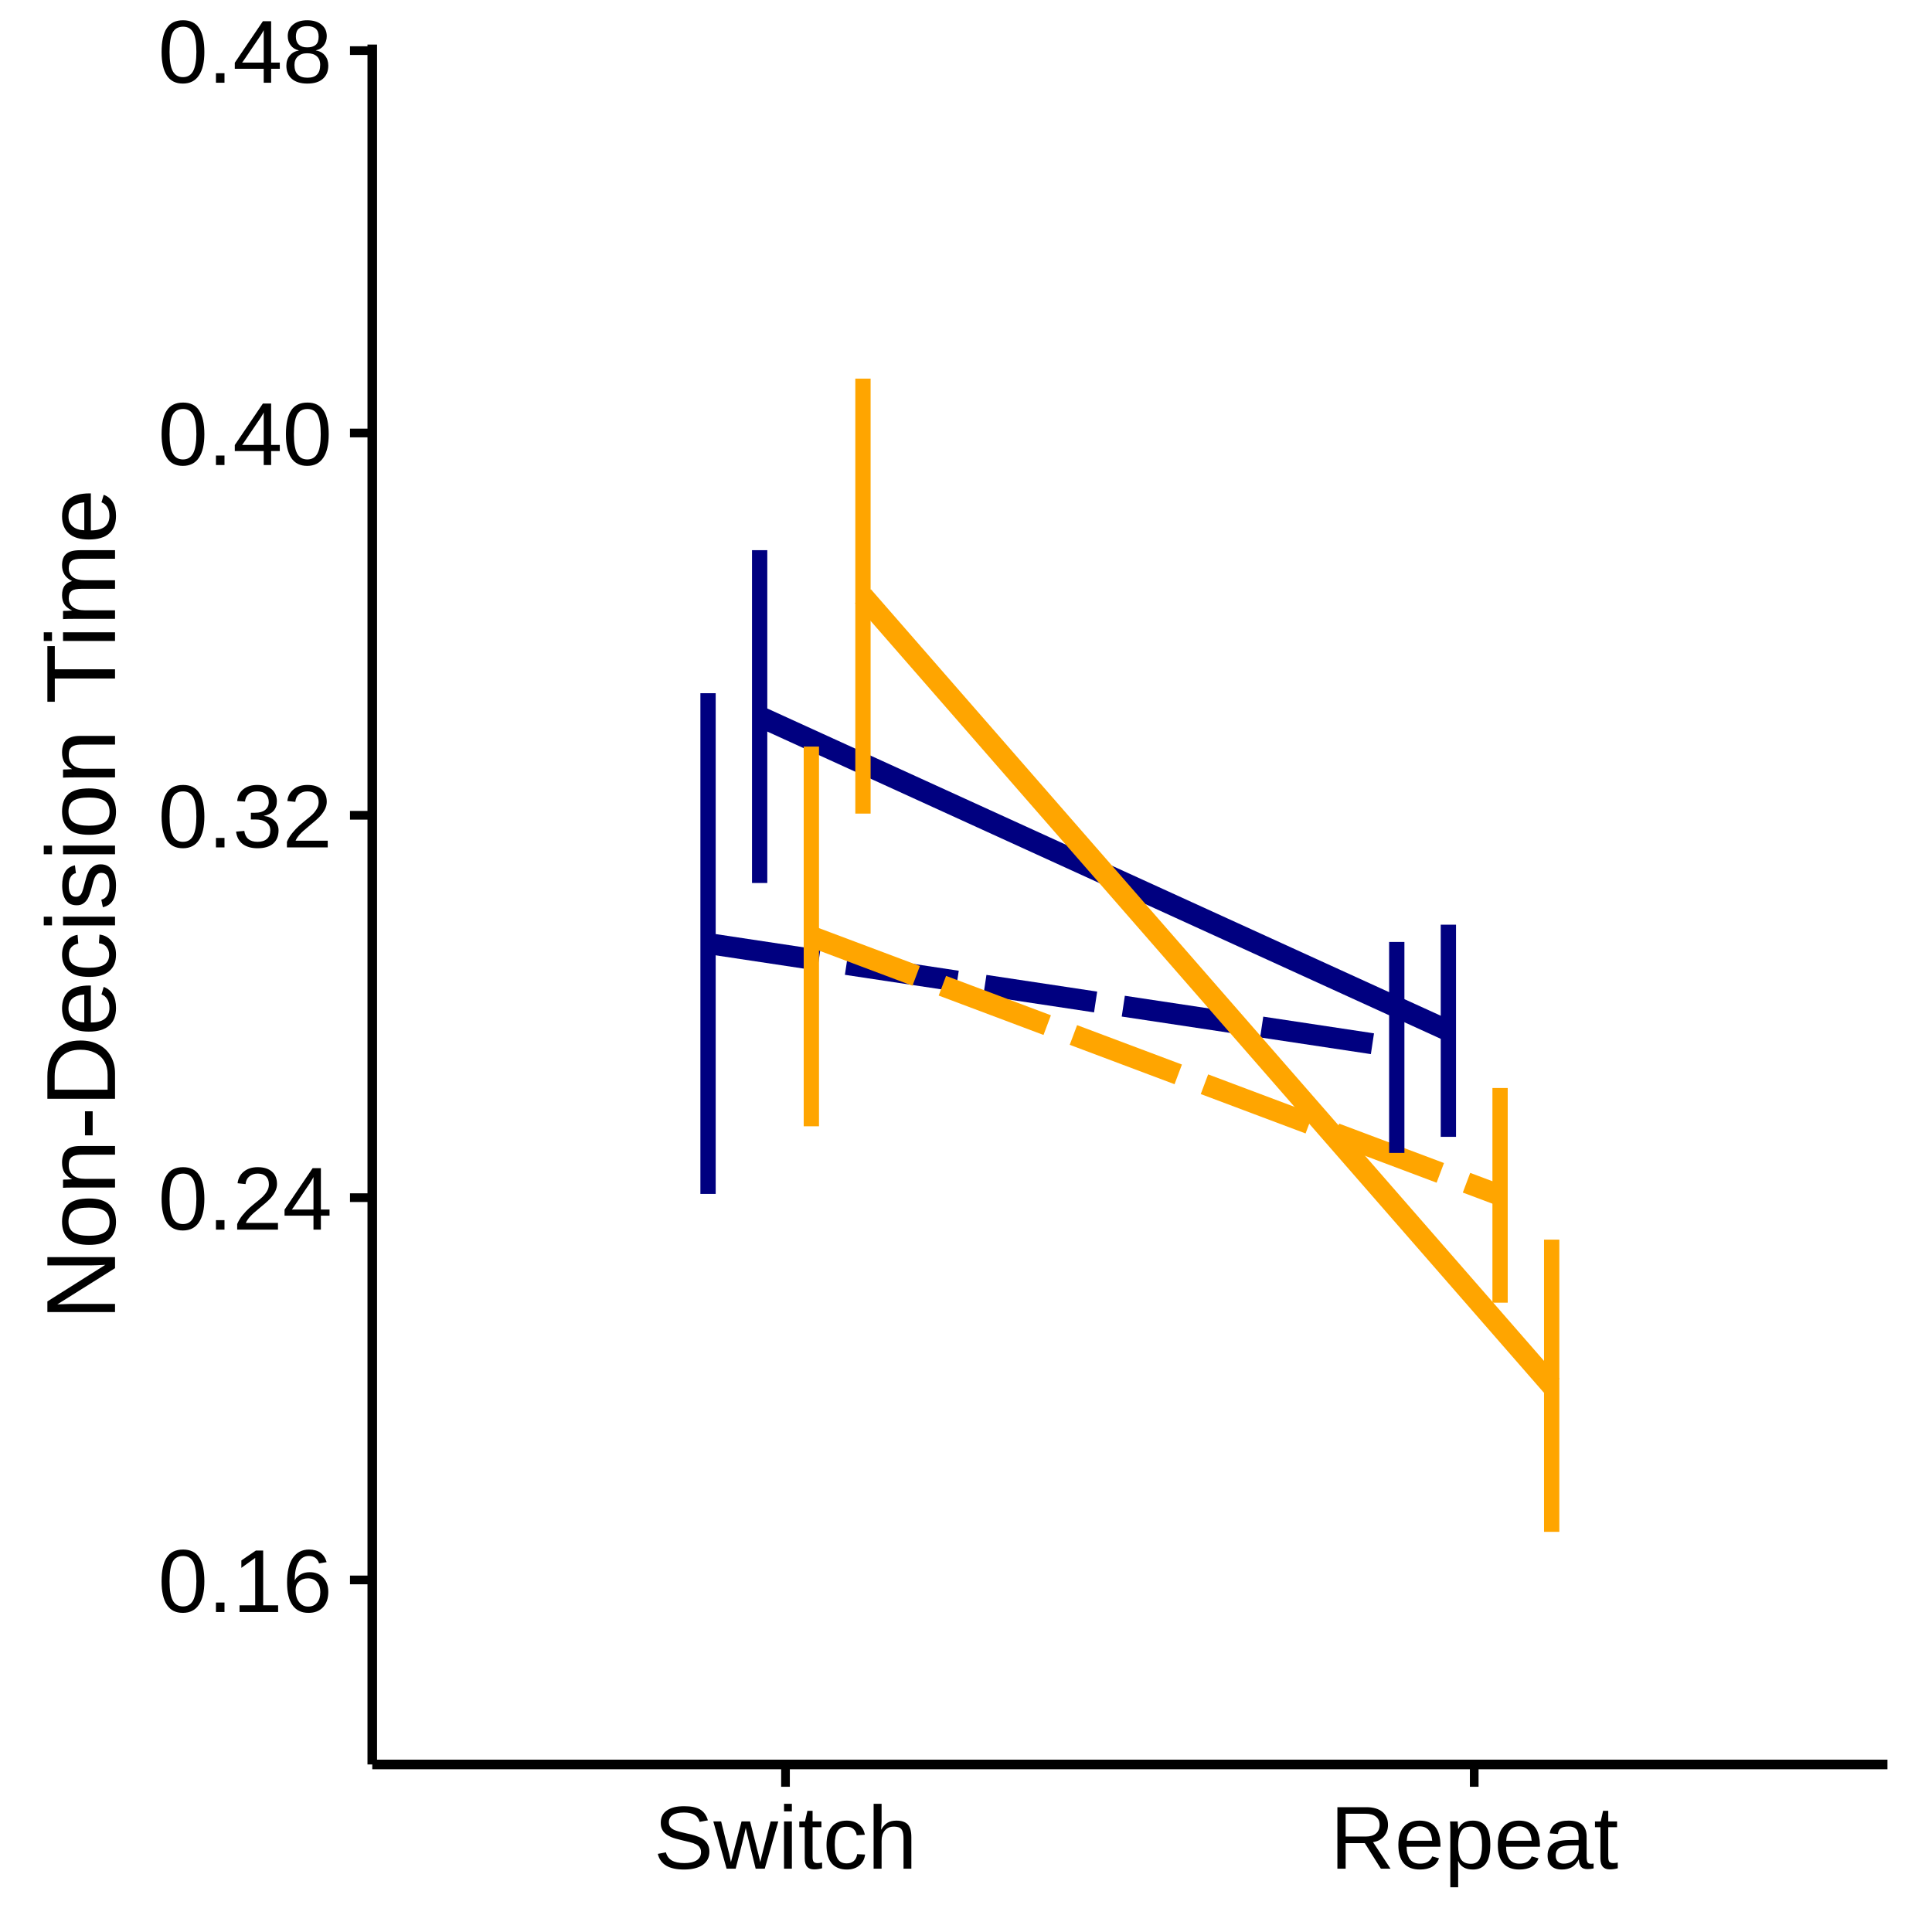
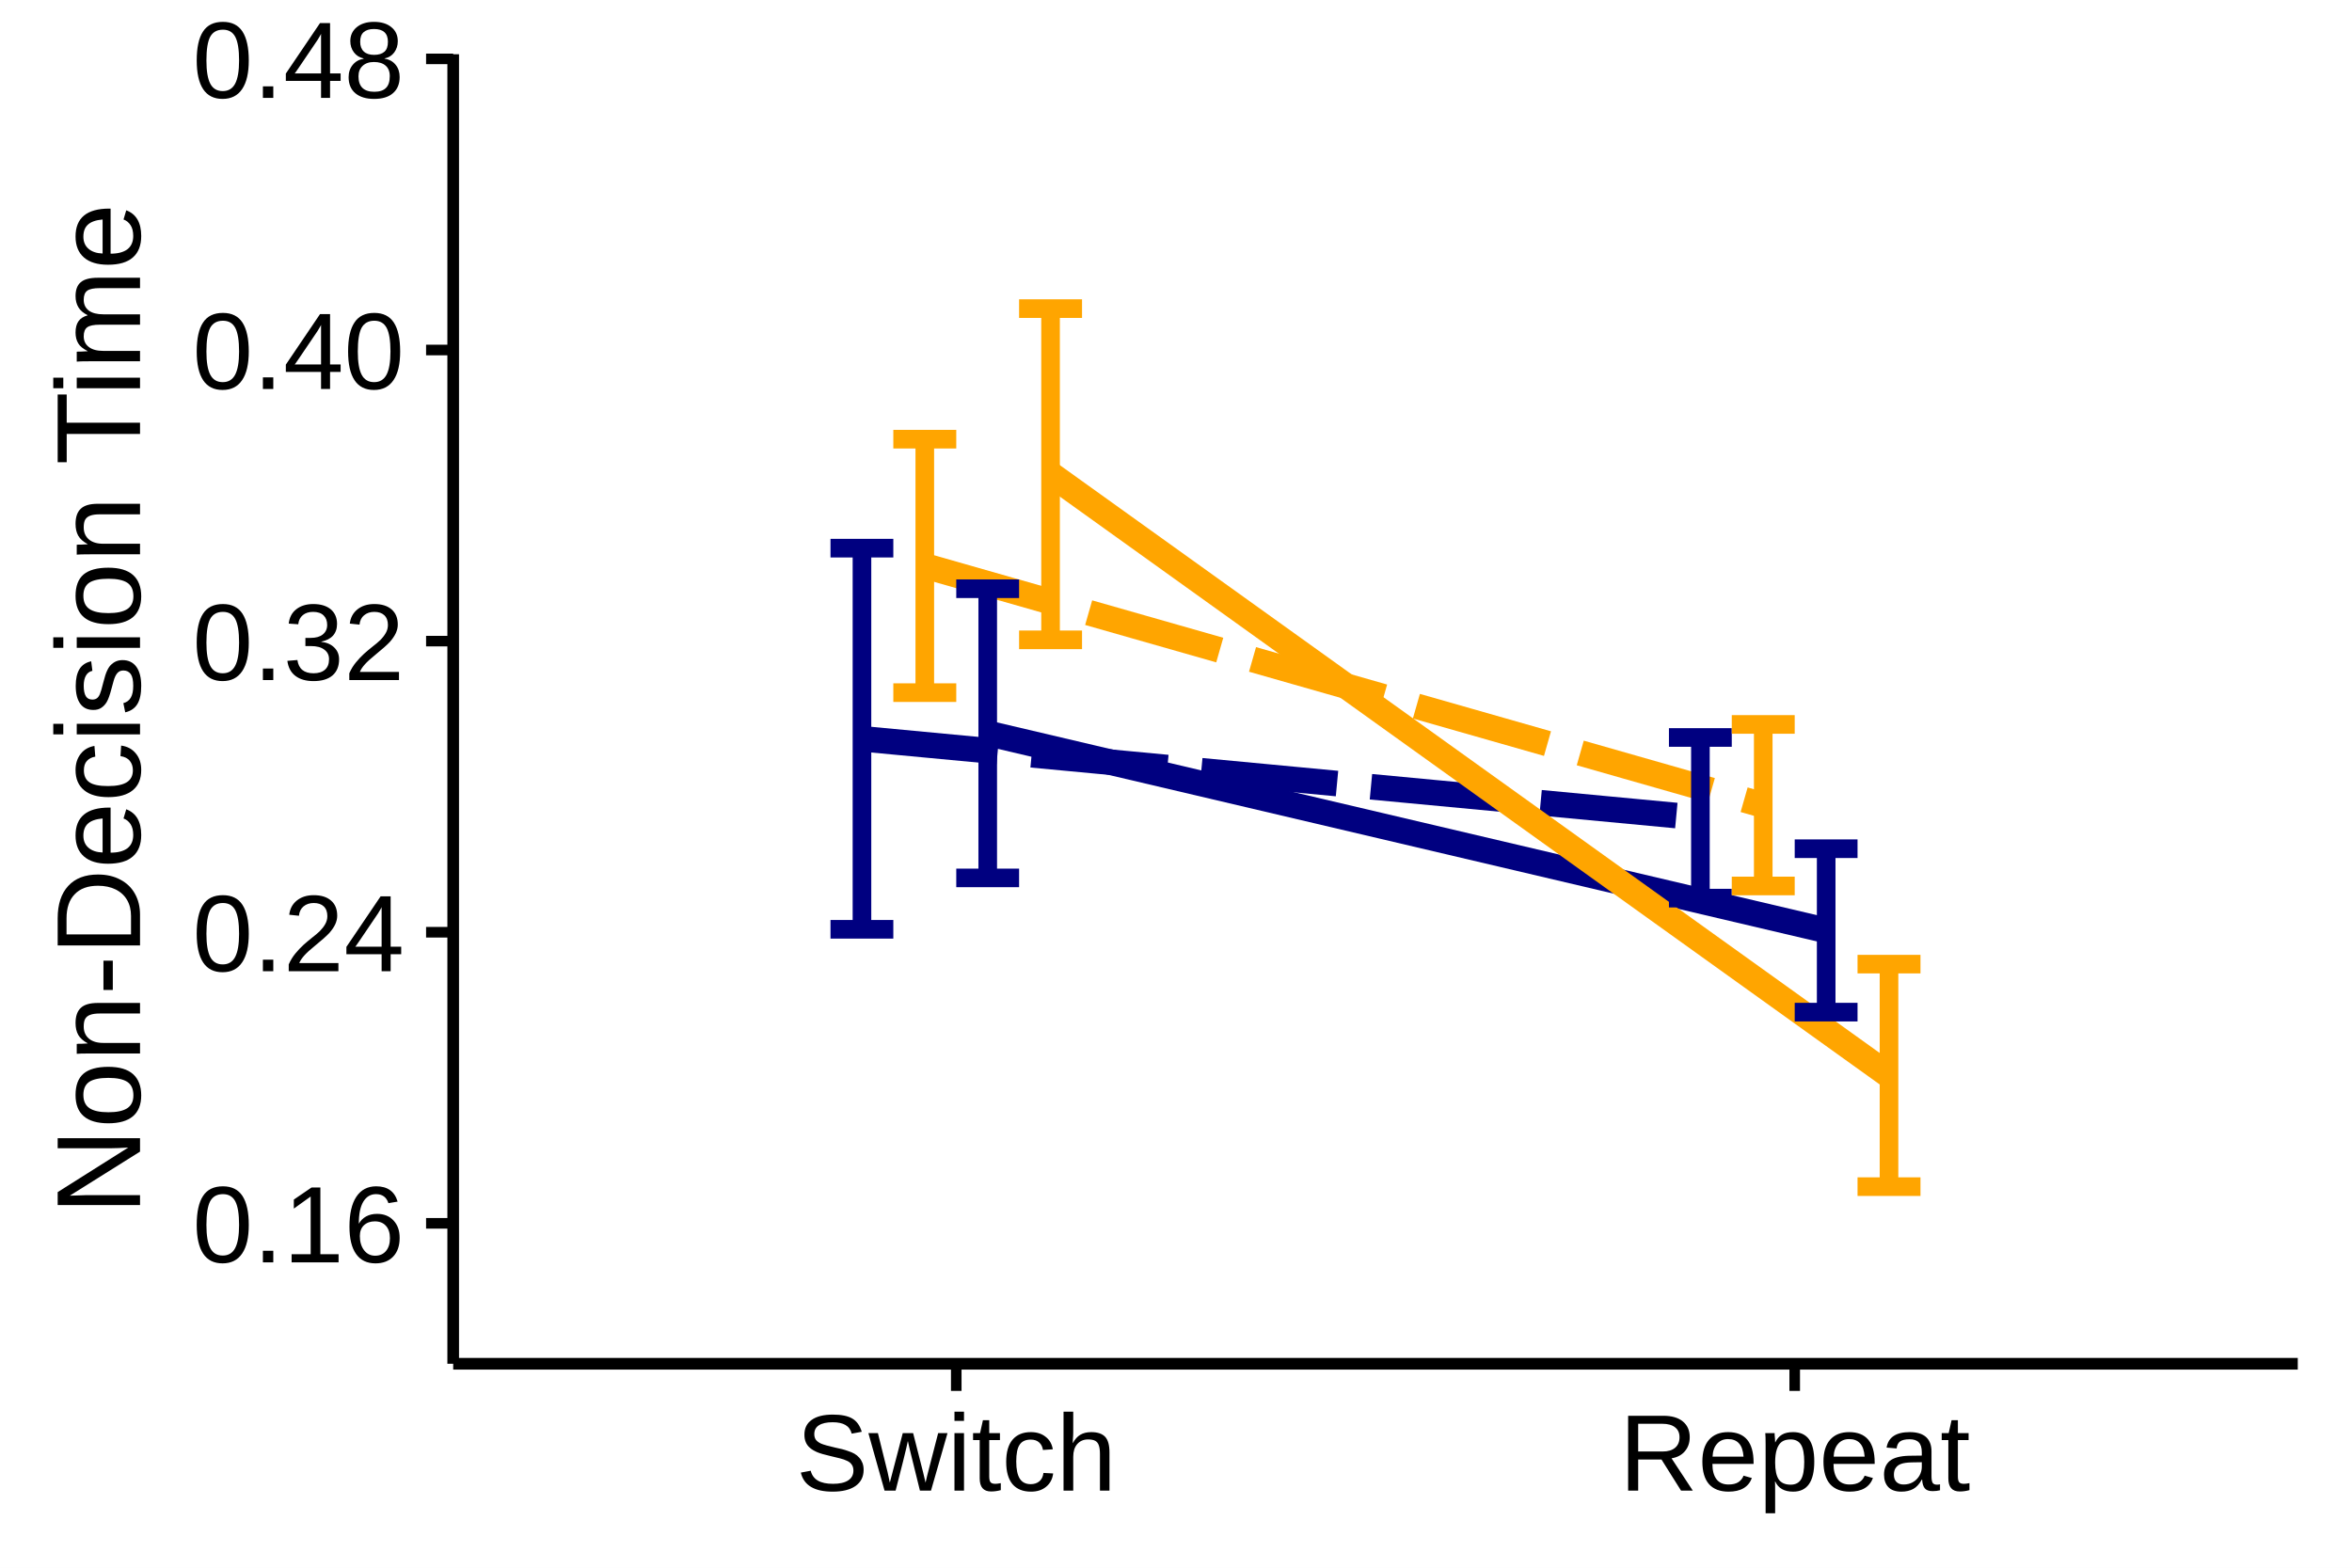
- <svg xmlns="http://www.w3.org/2000/svg" width="216.00pt" height="216.00pt" viewBox="0 0 216.00 216.00">
+ <svg xmlns="http://www.w3.org/2000/svg" width="216.00pt" height="144.00pt" viewBox="0 0 216.00 144.00">
  <g class="svglite">
    <defs>
      <style type="text/css">
    .svglite line, .svglite polyline, .svglite polygon, .svglite path, .svglite rect, .svglite circle {
      fill: none;
      stroke: #000000;
      stroke-linecap: round;
      stroke-linejoin: round;
      stroke-miterlimit: 10.00;
    }
    .svglite text {
      white-space: pre;
    }
    .svglite g.glyphgroup path {
      fill: inherit;
      stroke: none;
    }
  </style>
    </defs>
    <rect width="100%" height="100%" style="stroke: none; fill: #FFFFFF;" />
    <defs>
-       <clipPath id="cpMC4wMHwyMTYuMDB8MC4wMHwyMTYuMDA=">
-         <rect x="0.00" y="0.00" width="216.00" height="216.00" />
+       <clipPath id="cpMC4wMHwyMTYuMDB8MC4wMHwxNDQuMDA=">
+         <rect x="0.00" y="0.00" width="216.00" height="144.00" />
      </clipPath>
    </defs>
-     <g clip-path="url(#cpMC4wMHwyMTYuMDB8MC4wMHwyMTYuMDA=)">
-       <rect x="-0" y="0.00" width="216.00" height="216.00" style="stroke-width: 0.97; stroke: #FFFFFF; fill: #FFFFFF;" />
+     <g clip-path="url(#cpMC4wMHwyMTYuMDB8MC4wMHwxNDQuMDA=)">
+       <rect x="-0" y="0.00" width="216.00" height="144.00" style="stroke-width: 0.97; stroke: #FFFFFF; fill: #FFFFFF;" />
    </g>
    <defs>
-       <clipPath id="cpNDEuNjJ8MjExLjAyfDQuOTh8MTk3LjI3">
-         <rect x="41.62" y="4.98" width="169.40" height="192.29" />
+       <clipPath id="cpNDEuNjJ8MjExLjAyfDQuOTh8MTI1LjI3">
+         <rect x="41.62" y="4.98" width="169.40" height="120.29" />
      </clipPath>
    </defs>
-     <g clip-path="url(#cpNDEuNjJ8MjExLjAyfDQuOTh8MTk3LjI3)">
-       <rect x="41.62" y="4.98" width="169.40" height="192.29" style="stroke-width: 0.97; stroke: #FFFFFF; fill: #FFFFFF;" />
-       <polyline points="79.16,105.49 156.16,117.10 " style="stroke-width: 2.35; stroke: #000080; stroke-dasharray: 12.52,3.13; stroke-linecap: butt;" />
-       <polyline points="84.93,80.11 161.93,115.24 " style="stroke-width: 2.35; stroke: #000080; stroke-linecap: butt;" />
-       <polyline points="90.71,104.70 167.71,133.64 " style="stroke-width: 2.35; stroke: #FFA500; stroke-dasharray: 12.52,3.13; stroke-linecap: butt;" />
-       <polyline points="96.48,66.65 173.48,154.92 " style="stroke-width: 2.35; stroke: #FFA500; stroke-linecap: butt;" />
-       <polyline points="156.16,128.90 156.16,128.90 " style="stroke-width: 1.71; stroke: #000080; stroke-linecap: butt;" />
-       <polyline points="156.16,128.90 156.16,105.31 " style="stroke-width: 1.71; stroke: #000080; stroke-linecap: butt;" />
-       <polyline points="156.16,105.31 156.16,105.31 " style="stroke-width: 1.71; stroke: #000080; stroke-linecap: butt;" />
-       <polyline points="79.16,133.48 79.16,133.48 " style="stroke-width: 1.71; stroke: #000080; stroke-linecap: butt;" />
-       <polyline points="79.16,133.48 79.16,77.50 " style="stroke-width: 1.71; stroke: #000080; stroke-linecap: butt;" />
-       <polyline points="79.16,77.50 79.16,77.50 " style="stroke-width: 1.71; stroke: #000080; stroke-linecap: butt;" />
-       <polyline points="161.93,127.10 161.93,127.10 " style="stroke-width: 1.71; stroke: #000080; stroke-linecap: butt;" />
-       <polyline points="161.93,127.10 161.93,103.38 " style="stroke-width: 1.71; stroke: #000080; stroke-linecap: butt;" />
-       <polyline points="161.93,103.38 161.93,103.38 " style="stroke-width: 1.71; stroke: #000080; stroke-linecap: butt;" />
-       <polyline points="84.93,98.72 84.93,98.72 " style="stroke-width: 1.71; stroke: #000080; stroke-linecap: butt;" />
-       <polyline points="84.93,98.72 84.93,61.51 " style="stroke-width: 1.71; stroke: #000080; stroke-linecap: butt;" />
-       <polyline points="84.93,61.51 84.93,61.51 " style="stroke-width: 1.71; stroke: #000080; stroke-linecap: butt;" />
-       <polyline points="167.71,145.64 167.71,145.64 " style="stroke-width: 1.71; stroke: #FFA500; stroke-linecap: butt;" />
-       <polyline points="167.71,145.64 167.71,121.64 " style="stroke-width: 1.71; stroke: #FFA500; stroke-linecap: butt;" />
-       <polyline points="167.71,121.64 167.71,121.64 " style="stroke-width: 1.71; stroke: #FFA500; stroke-linecap: butt;" />
-       <polyline points="90.71,125.92 90.71,125.92 " style="stroke-width: 1.71; stroke: #FFA500; stroke-linecap: butt;" />
-       <polyline points="90.71,125.92 90.71,83.47 " style="stroke-width: 1.71; stroke: #FFA500; stroke-linecap: butt;" />
-       <polyline points="90.71,83.47 90.71,83.47 " style="stroke-width: 1.71; stroke: #FFA500; stroke-linecap: butt;" />
-       <polyline points="173.48,171.26 173.48,171.26 " style="stroke-width: 1.71; stroke: #FFA500; stroke-linecap: butt;" />
-       <polyline points="173.48,171.26 173.48,138.59 " style="stroke-width: 1.71; stroke: #FFA500; stroke-linecap: butt;" />
-       <polyline points="173.48,138.59 173.48,138.59 " style="stroke-width: 1.71; stroke: #FFA500; stroke-linecap: butt;" />
-       <polyline points="96.48,90.96 96.48,90.96 " style="stroke-width: 1.71; stroke: #FFA500; stroke-linecap: butt;" />
-       <polyline points="96.48,90.96 96.48,42.33 " style="stroke-width: 1.71; stroke: #FFA500; stroke-linecap: butt;" />
-       <polyline points="96.48,42.33 96.48,42.33 " style="stroke-width: 1.71; stroke: #FFA500; stroke-linecap: butt;" />
+     <g clip-path="url(#cpNDEuNjJ8MjExLjAyfDQuOTh8MTI1LjI3)">
+       <rect x="41.62" y="4.98" width="169.40" height="120.29" style="stroke-width: 0.97; stroke: #FFFFFF; fill: #FFFFFF;" />
+       <polyline points="79.16,67.86 156.16,75.12 " style="stroke-width: 2.35; stroke: #000080; stroke-dasharray: 12.52,3.13; stroke-linecap: butt;" />
+       <polyline points="84.93,51.98 161.93,73.96 " style="stroke-width: 2.35; stroke: #FFA500; stroke-dasharray: 12.52,3.13; stroke-linecap: butt;" />
+       <polyline points="90.71,67.36 167.71,85.47 " style="stroke-width: 2.35; stroke: #000080; stroke-linecap: butt;" />
+       <polyline points="96.48,43.56 173.48,98.78 " style="stroke-width: 2.35; stroke: #FFA500; stroke-linecap: butt;" />
+       <polyline points="153.27,82.50 159.04,82.50 " style="stroke-width: 1.71; stroke: #000080; stroke-linecap: butt;" />
+       <polyline points="156.16,82.50 156.16,67.74 " style="stroke-width: 1.71; stroke: #000080; stroke-linecap: butt;" />
+       <polyline points="153.27,67.74 159.04,67.74 " style="stroke-width: 1.71; stroke: #000080; stroke-linecap: butt;" />
+       <polyline points="76.27,85.36 82.04,85.36 " style="stroke-width: 1.71; stroke: #000080; stroke-linecap: butt;" />
+       <polyline points="79.16,85.36 79.16,50.35 " style="stroke-width: 1.71; stroke: #000080; stroke-linecap: butt;" />
+       <polyline points="76.27,50.35 82.04,50.35 " style="stroke-width: 1.71; stroke: #000080; stroke-linecap: butt;" />
+       <polyline points="159.04,81.38 164.82,81.38 " style="stroke-width: 1.71; stroke: #FFA500; stroke-linecap: butt;" />
+       <polyline points="161.93,81.38 161.93,66.54 " style="stroke-width: 1.71; stroke: #FFA500; stroke-linecap: butt;" />
+       <polyline points="159.04,66.54 164.82,66.54 " style="stroke-width: 1.71; stroke: #FFA500; stroke-linecap: butt;" />
+       <polyline points="82.04,63.62 87.82,63.62 " style="stroke-width: 1.71; stroke: #FFA500; stroke-linecap: butt;" />
+       <polyline points="84.93,63.62 84.93,40.34 " style="stroke-width: 1.71; stroke: #FFA500; stroke-linecap: butt;" />
+       <polyline points="82.04,40.34 87.82,40.34 " style="stroke-width: 1.71; stroke: #FFA500; stroke-linecap: butt;" />
+       <polyline points="164.82,92.97 170.59,92.97 " style="stroke-width: 1.71; stroke: #000080; stroke-linecap: butt;" />
+       <polyline points="167.71,92.97 167.71,77.96 " style="stroke-width: 1.71; stroke: #000080; stroke-linecap: butt;" />
+       <polyline points="164.82,77.96 170.59,77.96 " style="stroke-width: 1.71; stroke: #000080; stroke-linecap: butt;" />
+       <polyline points="87.82,80.64 93.59,80.64 " style="stroke-width: 1.71; stroke: #000080; stroke-linecap: butt;" />
+       <polyline points="90.71,80.64 90.71,54.08 " style="stroke-width: 1.71; stroke: #000080; stroke-linecap: butt;" />
+       <polyline points="87.82,54.08 93.59,54.08 " style="stroke-width: 1.71; stroke: #000080; stroke-linecap: butt;" />
+       <polyline points="170.59,109.00 176.37,109.00 " style="stroke-width: 1.71; stroke: #FFA500; stroke-linecap: butt;" />
+       <polyline points="173.48,109.00 173.48,88.56 " style="stroke-width: 1.71; stroke: #FFA500; stroke-linecap: butt;" />
+       <polyline points="170.59,88.56 176.37,88.56 " style="stroke-width: 1.71; stroke: #FFA500; stroke-linecap: butt;" />
+       <polyline points="93.59,58.77 99.37,58.77 " style="stroke-width: 1.71; stroke: #FFA500; stroke-linecap: butt;" />
+       <polyline points="96.48,58.77 96.48,28.35 " style="stroke-width: 1.71; stroke: #FFA500; stroke-linecap: butt;" />
+       <polyline points="93.59,28.35 99.37,28.35 " style="stroke-width: 1.71; stroke: #FFA500; stroke-linecap: butt;" />
    </g>
-     <g clip-path="url(#cpMC4wMHwyMTYuMDB8MC4wMHwyMTYuMDA=)">
-       <polyline points="41.62,197.27 41.62,4.98 " style="stroke-width: 1.07; stroke-linecap: butt;" />
-       <text x="37.14" y="180.23" text-anchor="end" style="font-size: 10.00px; font-family: &quot;Arial&quot;;" textLength="19.47px" lengthAdjust="spacingAndGlyphs">0.16</text>
-       <text x="37.14" y="137.48" text-anchor="end" style="font-size: 10.00px; font-family: &quot;Arial&quot;;" textLength="19.47px" lengthAdjust="spacingAndGlyphs">0.24</text>
-       <text x="37.14" y="94.74" text-anchor="end" style="font-size: 10.00px; font-family: &quot;Arial&quot;;" textLength="19.47px" lengthAdjust="spacingAndGlyphs">0.32</text>
-       <text x="37.14" y="51.99" text-anchor="end" style="font-size: 10.00px; font-family: &quot;Arial&quot;;" textLength="19.47px" lengthAdjust="spacingAndGlyphs">0.40</text>
-       <text x="37.14" y="9.25" text-anchor="end" style="font-size: 10.00px; font-family: &quot;Arial&quot;;" textLength="19.47px" lengthAdjust="spacingAndGlyphs">0.48</text>
-       <polyline points="39.13,176.64 41.62,176.64 " style="stroke-width: 0.97; stroke-linecap: butt;" />
-       <polyline points="39.13,133.90 41.62,133.90 " style="stroke-width: 0.97; stroke-linecap: butt;" />
-       <polyline points="39.13,91.15 41.62,91.15 " style="stroke-width: 0.97; stroke-linecap: butt;" />
-       <polyline points="39.13,48.41 41.62,48.41 " style="stroke-width: 0.97; stroke-linecap: butt;" />
-       <polyline points="39.13,5.66 41.62,5.66 " style="stroke-width: 0.97; stroke-linecap: butt;" />
-       <polyline points="41.62,197.27 211.02,197.27 " style="stroke-width: 1.07; stroke-linecap: butt;" />
-       <polyline points="87.82,199.76 87.82,197.27 " style="stroke-width: 0.97; stroke-linecap: butt;" />
-       <polyline points="164.82,199.76 164.82,197.27 " style="stroke-width: 0.97; stroke-linecap: butt;" />
-       <text x="87.82" y="208.92" text-anchor="middle" style="font-size: 10.00px; font-family: &quot;Arial&quot;;" textLength="29.45px" lengthAdjust="spacingAndGlyphs">Switch</text>
-       <text x="164.82" y="208.92" text-anchor="middle" style="font-size: 10.00px; font-family: &quot;Arial&quot;;" textLength="32.25px" lengthAdjust="spacingAndGlyphs">Repeat</text>
-       <text transform="translate(12.86,101.13) rotate(-90)" text-anchor="middle" style="font-size: 11.00px; font-family: &quot;Arial&quot;;" textLength="92.92px" lengthAdjust="spacingAndGlyphs">Non-Decision Time</text>
+     <g clip-path="url(#cpMC4wMHwyMTYuMDB8MC4wMHwxNDQuMDA=)">
+       <polyline points="41.62,125.27 41.62,4.98 " style="stroke-width: 1.07; stroke-linecap: butt;" />
+       <text x="37.14" y="115.95" text-anchor="end" style="font-size: 10.00px; font-family: &quot;Arial&quot;;" textLength="19.47px" lengthAdjust="spacingAndGlyphs">0.16</text>
+       <text x="37.14" y="89.21" text-anchor="end" style="font-size: 10.00px; font-family: &quot;Arial&quot;;" textLength="19.47px" lengthAdjust="spacingAndGlyphs">0.24</text>
+       <text x="37.14" y="62.47" text-anchor="end" style="font-size: 10.00px; font-family: &quot;Arial&quot;;" textLength="19.47px" lengthAdjust="spacingAndGlyphs">0.32</text>
+       <text x="37.14" y="35.73" text-anchor="end" style="font-size: 10.00px; font-family: &quot;Arial&quot;;" textLength="19.47px" lengthAdjust="spacingAndGlyphs">0.40</text>
+       <text x="37.14" y="8.99" text-anchor="end" style="font-size: 10.00px; font-family: &quot;Arial&quot;;" textLength="19.47px" lengthAdjust="spacingAndGlyphs">0.48</text>
+       <polyline points="39.13,112.37 41.62,112.37 " style="stroke-width: 0.97; stroke-linecap: butt;" />
+       <polyline points="39.13,85.63 41.62,85.63 " style="stroke-width: 0.97; stroke-linecap: butt;" />
+       <polyline points="39.13,58.89 41.62,58.89 " style="stroke-width: 0.97; stroke-linecap: butt;" />
+       <polyline points="39.13,32.15 41.62,32.15 " style="stroke-width: 0.97; stroke-linecap: butt;" />
+       <polyline points="39.13,5.41 41.62,5.41 " style="stroke-width: 0.97; stroke-linecap: butt;" />
+       <polyline points="41.62,125.27 211.02,125.27 " style="stroke-width: 1.07; stroke-linecap: butt;" />
+       <polyline points="87.82,127.76 87.82,125.27 " style="stroke-width: 0.97; stroke-linecap: butt;" />
+       <polyline points="164.82,127.76 164.82,125.27 " style="stroke-width: 0.97; stroke-linecap: butt;" />
+       <text x="87.82" y="136.92" text-anchor="middle" style="font-size: 10.00px; font-family: &quot;Arial&quot;;" textLength="29.45px" lengthAdjust="spacingAndGlyphs">Switch</text>
+       <text x="164.82" y="136.92" text-anchor="middle" style="font-size: 10.00px; font-family: &quot;Arial&quot;;" textLength="32.25px" lengthAdjust="spacingAndGlyphs">Repeat</text>
+       <text transform="translate(12.86,65.13) rotate(-90)" text-anchor="middle" style="font-size: 11.00px; font-family: &quot;Arial&quot;;" textLength="92.92px" lengthAdjust="spacingAndGlyphs">Non-Decision Time</text>
    </g>
  </g>
</svg>
